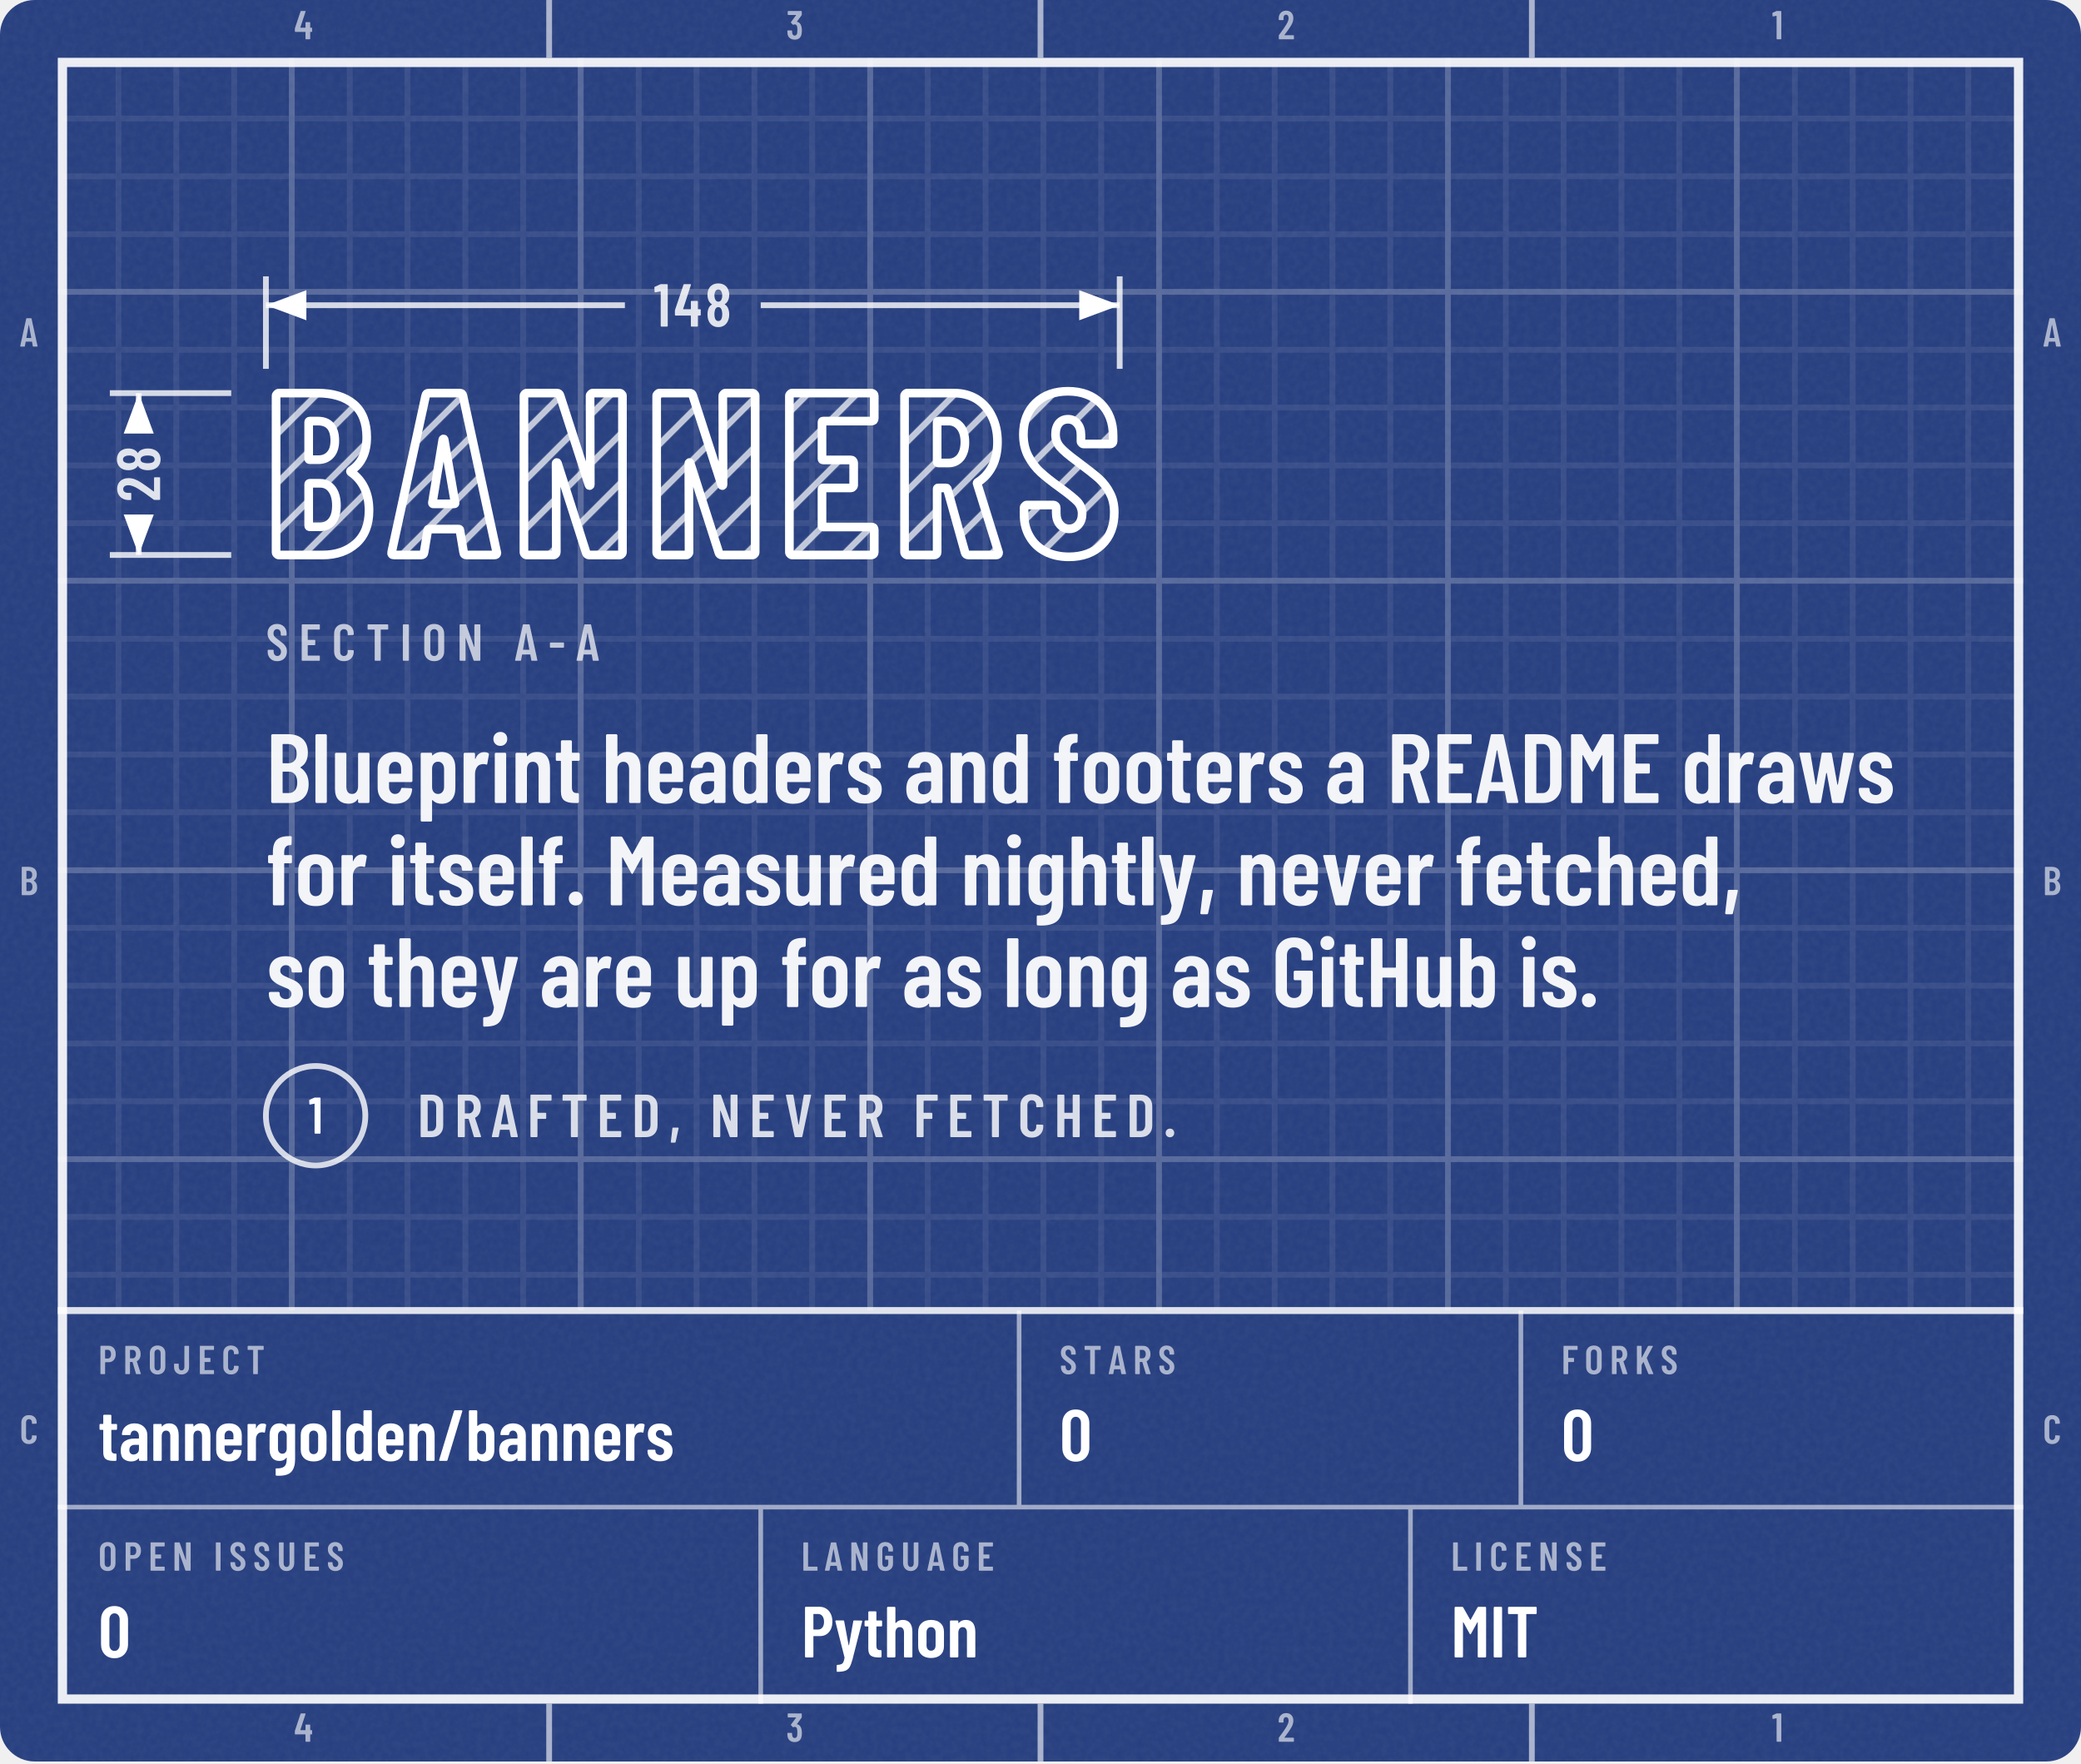
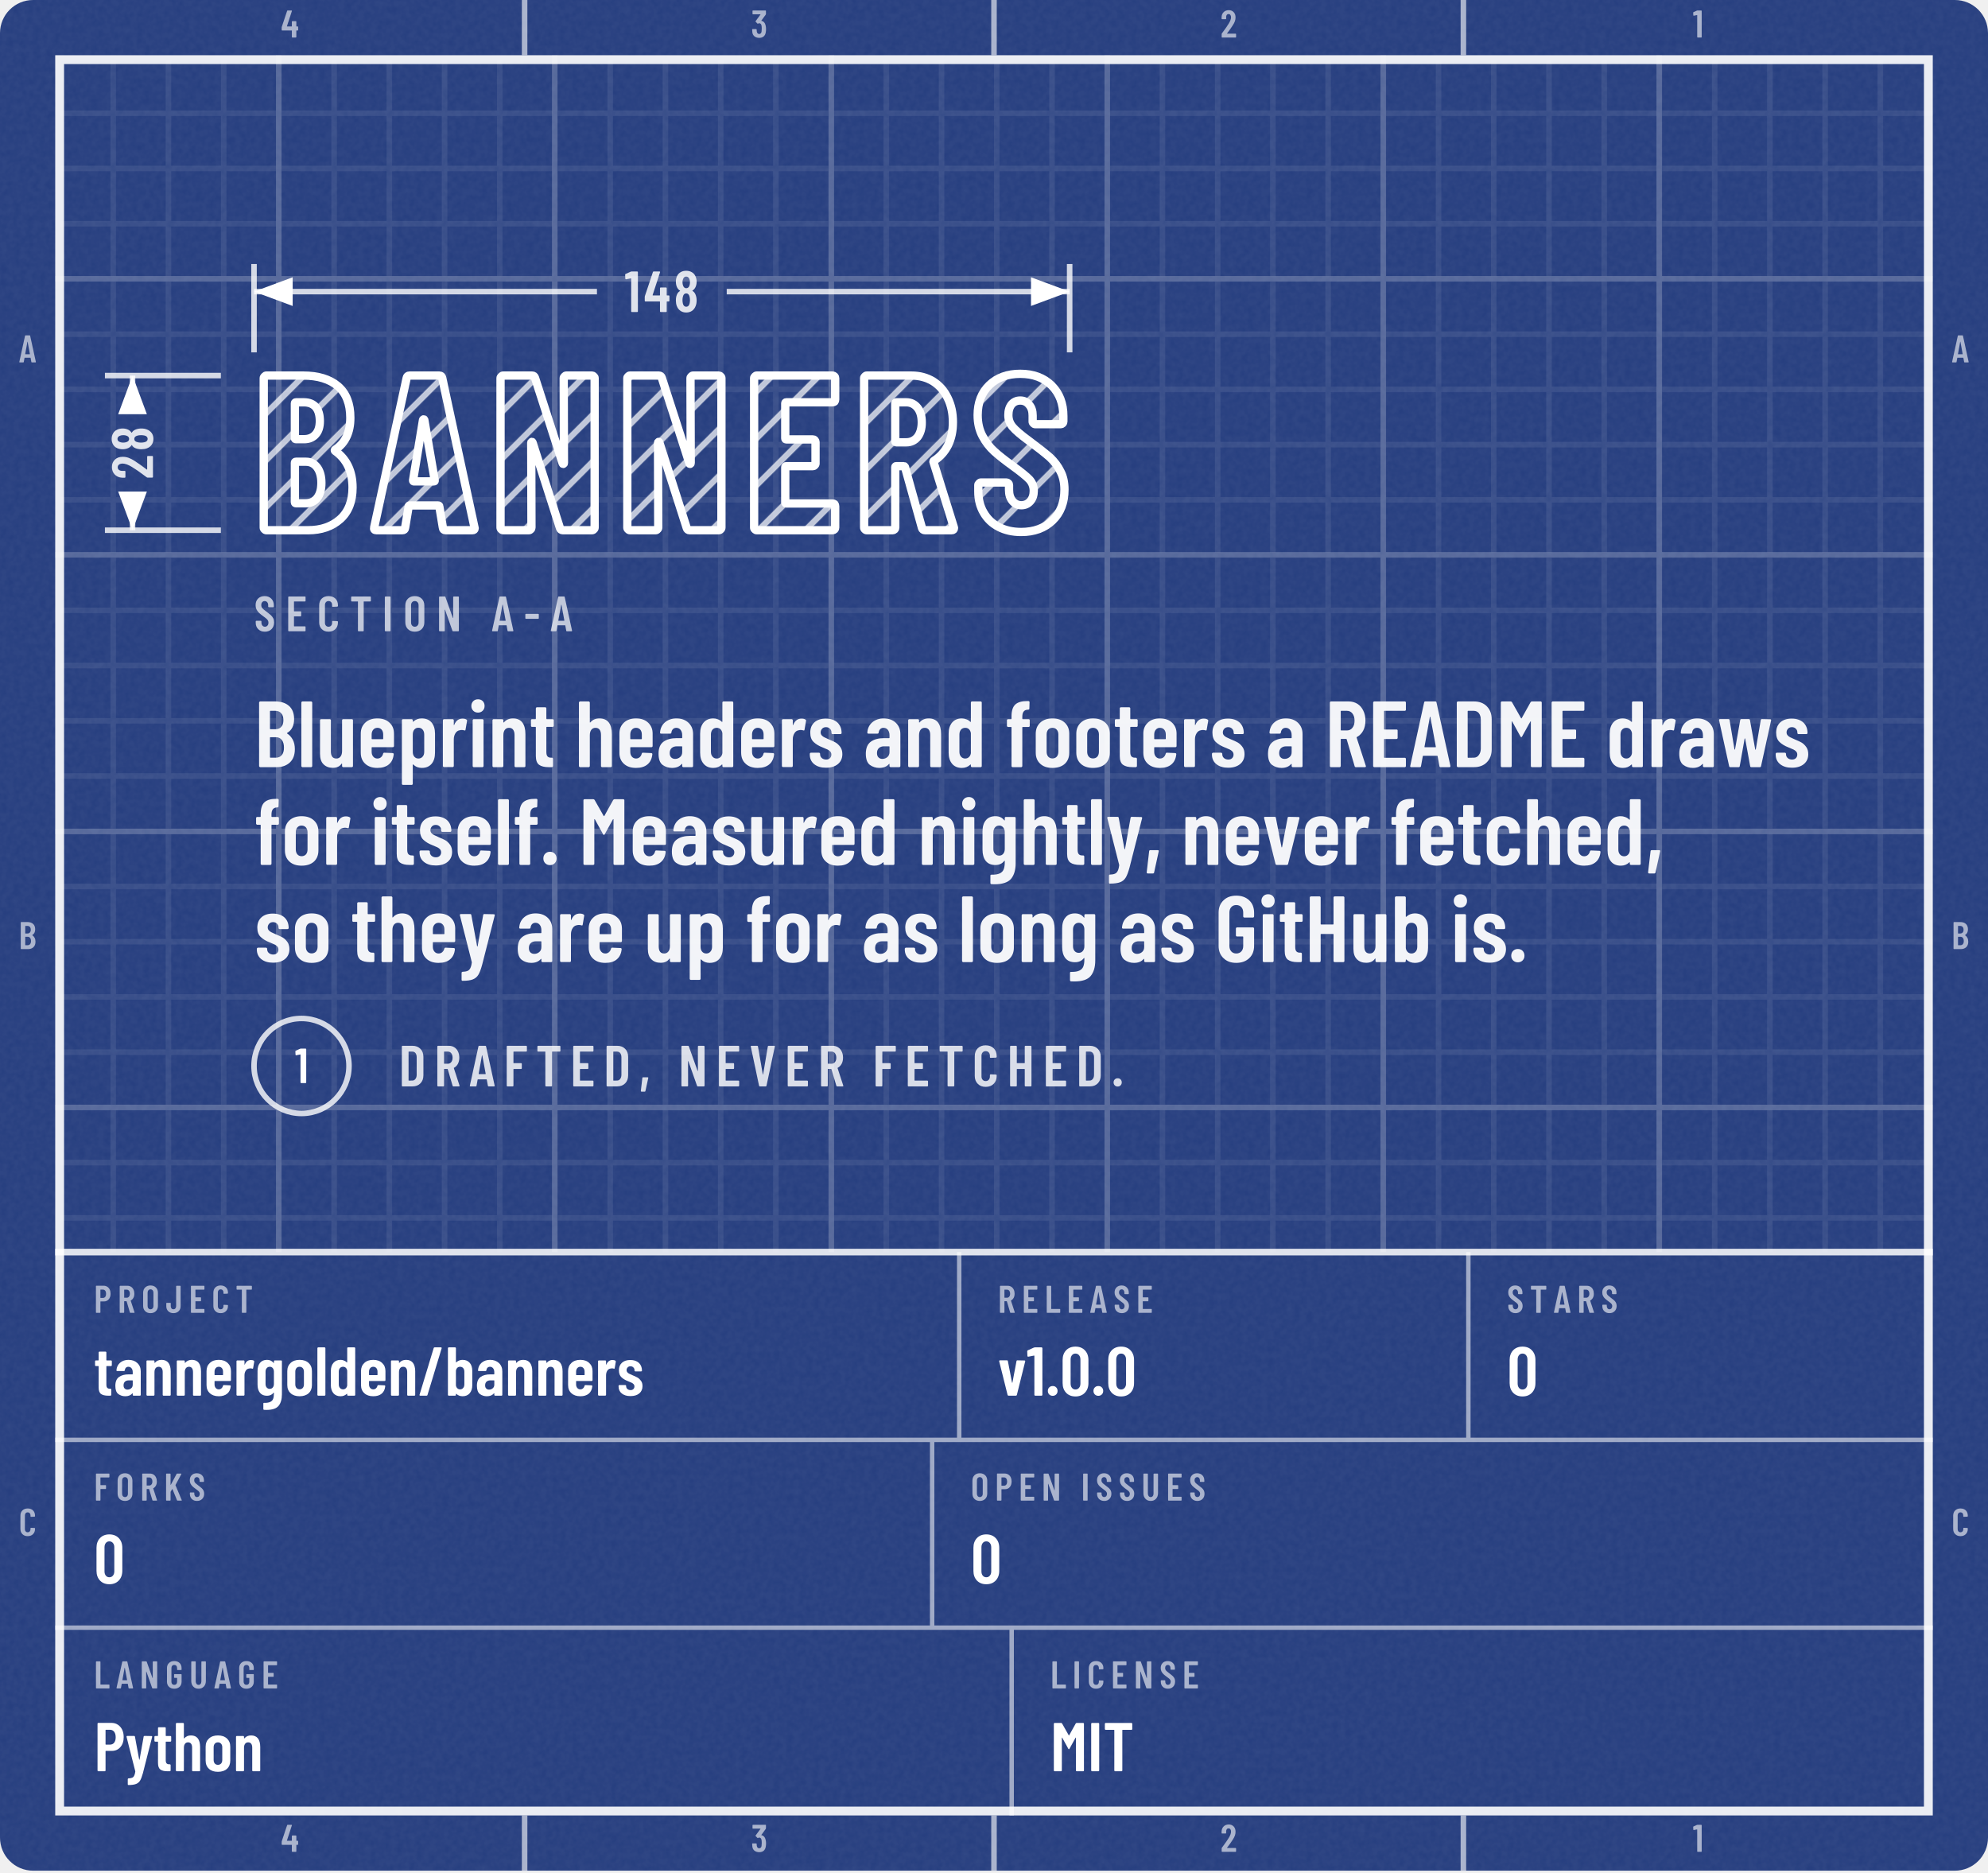
- <svg xmlns="http://www.w3.org/2000/svg" width="360" height="305" viewBox="0 0 360 305" role="img" aria-labelledby="t d">
+ <svg xmlns="http://www.w3.org/2000/svg" width="360" height="339" viewBox="0 0 360 339" role="img" aria-labelledby="t d">
  <defs>
    <g id="kt1" transform="translate(46 96) scale(0.04 -0.04)">
      <use href="#n66" x="0" />
      <use href="#n65" x="530" />
      <use href="#n78" x="1072" />
      <use href="#n78" x="1646" />
      <use href="#n69" x="2220" />
      <use href="#n82" x="2718" />
      <use href="#n83" x="3249" />
    </g>
    <mask id="km2" maskUnits="userSpaceOnUse" x="42" y="64.8" width="155.7" height="41.2">
      <use href="#kt1" fill="#FFFFFF" />
    </mask>
    <pattern id="kp3" width="6" height="6" patternUnits="userSpaceOnUse" patternTransform="rotate(45)">
      <path d="M3 0V6" stroke="#FFFFFF" stroke-opacity="0.7" stroke-width="1.1" />
    </pattern>
    <clipPath id="kc4">
-       <rect x="0" y="0" width="360" height="304.7" rx="6" />
+       <rect x="0" y="0" width="360" height="338.7" rx="6" />
    </clipPath>
    <filter id="kn5" x="0" y="0" width="100%" height="100%">
      <feTurbulence type="fractalNoise" baseFrequency=".85" numOctaves="2" stitchTiles="stitch" />
      <feColorMatrix values="0 0 0 0 1 0 0 0 0 1 0 0 0 0 1 0 0 0 0.06 0" />
    </filter>
    <pattern id="kp6" width="10" height="10" patternUnits="userSpaceOnUse">
      <path d="M10 .5H.5V10" fill="none" stroke="#FFFFFF" stroke-opacity="0.075" />
    </pattern>
    <pattern id="kp7" width="50" height="50" patternUnits="userSpaceOnUse">
      <path d="M50 .5H.5V50" fill="none" stroke="#FFFFFF" stroke-opacity="0.16" />
    </pattern>
    <clipPath id="kc8">
-       <path clip-rule="evenodd" d="M10 10h340v284.7h-340zM10 226.7h340v68h-340z" />
+       <path clip-rule="evenodd" d="M10 10h340v318.7h-340zM10 226.7h340v102h-340z" />
    </clipPath>
    <path id="m44" d="M33 -78 59 146Q60 157 71 157H151Q164 157 161 144L112 -80Q110 -91 99 -91H45Q39 -91 36 -88Q32 -84 33 -78Z" />
    <path id="m45" d="M27 263V339Q27 344 30 348Q34 351 39 351H286Q291 351 294 348Q298 344 298 339V263Q298 258 294 254Q291 251 286 251H39Q34 251 30 254Q27 258 27 263Z" />
    <path id="m46" d="M35 69Q35 100 55 120Q75 140 106 140Q137 140 156 120Q176 100 176 69Q176 38 156 18Q136 -2 106 -2Q75 -2 55 18Q35 38 35 69Z" />
    <path id="m47" d="M21 14 226 690Q229 700 239 700H331Q337 700 340 696Q343 692 341 686L136 10Q133 0 123 0H31Q25 0 22 4Q19 8 21 14Z" />
    <path id="m48" d="M38 183V517Q38 604 89 658Q140 711 224 711Q309 711 360 658Q412 604 412 517V183Q412 96 360 42Q309 -11 224 -11Q140 -11 89 42Q38 96 38 183ZM296 176V524Q296 563 276 586Q257 610 224 610Q192 610 173 586Q154 563 154 524V176Q154 137 173 114Q192 90 224 90Q257 90 276 114Q296 137 296 176Z" />
    <path id="m49" d="M122 700H218Q223 700 226 696Q230 693 230 688V12Q230 7 226 4Q223 0 218 0H126Q121 0 118 4Q114 7 114 12V576Q114 578 112 580Q111 582 109 581L27 565H24Q13 565 13 576L10 643Q10 653 18 657L107 697Q114 700 122 700Z" />
    <path id="m50" d="M173 100H392Q397 100 400 96Q404 93 404 88V12Q404 7 400 4Q397 0 392 0H43Q38 0 34 4Q31 7 31 12V92Q31 101 36 107L75 160Q114 212 152 266Q189 320 215 363Q273 459 273 522Q273 562 256 585Q238 608 209 608Q180 608 163 586Q146 563 147 526V487Q147 482 144 478Q140 475 135 475H41Q36 475 32 478Q29 482 29 487V530Q33 610 84 659Q134 708 214 708Q293 708 342 656Q390 605 390 521Q390 471 373 422Q356 373 319 317Q294 277 260 229Q225 181 214 166Q184 126 170 106Q168 104 169 102Q170 100 173 100Z" />
    <path id="m51" d="M387 218Q387 169 380 134Q368 66 326 29Q283 -8 210 -8Q134 -8 86 32Q38 73 32 143Q30 165 28 207Q28 219 40 219H132Q144 219 144 207Q146 173 148 156Q153 125 169 108Q185 92 210 92Q234 92 250 108Q266 123 271 152Q276 182 276 230Q276 281 269 315Q263 341 248 355Q233 369 210 369Q195 369 183 360Q177 356 174 356Q172 356 166 360L119 408Q115 412 115 417Q115 421 118 425L243 595Q245 597 244 599Q242 601 239 601H49Q44 601 40 604Q37 608 37 613V688Q37 693 40 696Q44 700 49 700H373Q378 700 382 696Q385 693 385 688V609Q385 602 380 594L266 438Q262 432 268 431Q309 426 338 392Q368 358 378 307Q387 267 387 218Z" />
    <path id="m52" d="M443 275V194Q443 189 440 186Q436 182 431 182H401Q396 182 396 177V12Q396 7 392 4Q389 0 384 0H292Q287 0 284 4Q280 7 280 12V177Q280 182 275 182H29Q24 182 20 186Q17 189 17 194V259Q17 268 19 274L158 690Q161 700 171 700H271Q277 700 280 696Q283 693 281 686L153 293Q152 287 157 287H275Q280 287 280 292V412Q280 417 284 420Q287 424 292 424H384Q389 424 392 420Q396 417 396 412V292Q396 287 401 287H431Q436 287 440 284Q443 280 443 275Z" />
    <path id="m56" d="M325 364Q358 345 375 306Q396 259 396 200Q396 147 380 107Q360 53 318 22Q275 -8 216 -8Q158 -8 116 22Q73 52 53 106Q38 148 38 200Q38 259 56 301Q71 341 109 363Q113 366 109 369Q76 390 58 427Q38 470 38 523Q38 581 58 620Q78 664 120 688Q161 712 216 712Q270 712 312 688Q353 665 374 621Q396 579 396 523Q396 471 376 429Q358 392 325 371Q319 367 325 364ZM159 559Q152 541 152 513Q152 483 162 456Q169 435 183 423Q197 411 216 411Q237 411 252 424Q266 436 273 459Q281 483 281 513Q281 547 271 568Q264 589 250 600Q236 612 216 612Q198 612 184 602Q171 591 164 573ZM281 206Q281 244 272 271Q266 295 252 308Q237 322 216 322Q195 322 180 308Q166 294 160 268Q152 242 152 208Q152 177 158 151Q163 123 178 108Q194 92 216 92Q239 92 255 108Q271 124 276 153Q281 180 281 206Z" />
    <path id="m65" d="M325 11 306 116Q306 121 300 121H154Q148 121 148 116L129 11Q128 0 116 0H25Q11 0 14 13L162 689Q164 700 175 700H281Q292 700 294 689L442 13V9Q442 0 431 0H338Q326 0 325 11ZM171 212H282Q288 212 287 217L229 533Q228 536 226 536Q224 536 223 533L166 217Q165 212 171 212Z" />
    <path id="m66" d="M242 0H66Q61 0 58 4Q54 7 54 12V688Q54 693 58 696Q61 700 66 700H224Q319 700 373 652Q427 604 427 512Q427 409 354 365Q349 362 352 359Q391 334 413 292Q435 250 435 192Q435 100 382 50Q328 0 242 0ZM170 595V409Q170 404 175 404H226Q267 404 290 429Q313 454 313 500Q313 548 290 574Q267 600 226 600H175Q170 600 170 595ZM319 208Q319 260 296 290Q273 319 233 319H175Q170 319 170 314V106Q170 101 175 101H233Q273 101 296 129Q319 157 319 208Z" />
    <path id="m67" d="M42 180V521Q42 607 94 658Q145 708 230 708Q316 708 368 658Q420 607 420 521V509Q420 504 416 500Q413 496 408 496L315 492Q303 492 303 504V529Q303 564 283 586Q263 608 230 608Q198 608 178 586Q158 564 158 529V171Q158 136 178 114Q198 92 230 92Q263 92 283 114Q303 136 303 171V196Q303 201 306 204Q310 208 315 208L408 204Q413 204 416 200Q420 197 420 192V180Q420 95 368 44Q316 -8 230 -8Q145 -8 94 44Q42 95 42 180Z" />
    <path id="m68" d="M54 12V688Q54 693 58 696Q61 700 66 700H237Q323 700 374 648Q426 596 426 509V191Q426 104 374 52Q323 0 237 0H66Q61 0 58 4Q54 7 54 12ZM175 100 235 101Q268 101 288 128Q309 154 310 198V502Q310 547 290 574Q269 600 234 600H175Q170 600 170 595V105Q170 100 175 100Z" />
    <path id="m69" d="M391 600H175Q170 600 170 595V406Q170 401 175 401H303Q308 401 312 398Q315 394 315 389V312Q315 307 312 304Q308 300 303 300H175Q170 300 170 295V105Q170 100 175 100H391Q396 100 400 96Q403 93 403 88V12Q403 7 400 4Q396 0 391 0H66Q61 0 58 4Q54 7 54 12V688Q54 693 58 696Q61 700 66 700H391Q396 700 400 696Q403 693 403 688V612Q403 607 400 604Q396 600 391 600Z" />
    <path id="m70" d="M390 600H175Q170 600 170 595V406Q170 401 175 401H302Q307 401 310 398Q314 394 314 389V312Q314 307 310 304Q307 300 302 300H175Q170 300 170 295V12Q170 7 166 4Q163 0 158 0H66Q61 0 58 4Q54 7 54 12V688Q54 693 58 696Q61 700 66 700H390Q395 700 398 696Q402 693 402 688V612Q402 607 398 604Q395 600 390 600Z" />
    <path id="m71" d="M42 173V527Q42 609 94 658Q145 708 230 708Q315 708 368 658Q420 609 420 526V487Q420 482 416 478Q413 475 408 475H316Q311 475 308 478Q304 482 304 487V528Q304 564 284 586Q263 608 230 608Q197 608 177 586Q157 564 157 528V172Q157 136 177 114Q197 92 230 92Q263 92 284 114Q304 136 304 172V268Q304 273 299 273H238Q233 273 230 276Q226 280 226 285V358Q226 363 230 366Q233 370 238 370H408Q413 370 416 366Q420 363 420 358V173Q420 91 368 42Q315 -8 230 -8Q145 -8 94 42Q42 91 42 173Z" />
    <path id="m72" d="M319 700H411Q416 700 420 696Q423 693 423 688V12Q423 7 420 4Q416 0 411 0H319Q314 0 310 4Q307 7 307 12V295Q307 300 302 300H175Q170 300 170 295V12Q170 7 166 4Q163 0 158 0H66Q61 0 58 4Q54 7 54 12V688Q54 693 58 696Q61 700 66 700H158Q163 700 166 696Q170 693 170 688V406Q170 401 175 401H302Q307 401 307 406V688Q307 693 310 696Q314 700 319 700Z" />
    <path id="m73" d="M54 12V688Q54 693 58 696Q61 700 66 700H158Q163 700 166 696Q170 693 170 688V12Q170 7 166 4Q163 0 158 0H66Q61 0 58 4Q54 7 54 12Z" />
    <path id="m74" d="M17 173V247Q17 252 20 256Q24 259 29 259H121Q126 259 130 256Q133 252 133 247V171Q133 136 152 114Q171 92 202 92Q233 92 252 114Q272 136 272 171V688Q272 693 276 696Q279 700 284 700H376Q381 700 384 696Q388 693 388 688V173Q388 91 336 42Q285 -8 202 -8Q119 -8 68 42Q17 91 17 173Z" />
    <path id="m75" d="M54 12V688Q54 693 58 696Q61 700 66 700H158Q163 700 166 696Q170 693 170 688V412Q170 408 172 408Q174 407 176 410L326 691Q331 700 341 700H440Q447 700 449 696Q451 692 448 686L298 405Q297 401 297 399L459 14Q460 12 460 8Q460 0 450 0H351Q340 0 337 9L219 298Q218 301 216 300Q214 300 212 298L172 231Q170 227 170 225V12Q170 7 166 4Q163 0 158 0H66Q61 0 58 4Q54 7 54 12Z" />
    <path id="m76" d="M54 12V688Q54 693 58 696Q61 700 66 700H158Q163 700 166 696Q170 693 170 688V105Q170 100 175 100H391Q396 100 400 96Q403 93 403 88V12Q403 7 400 4Q396 0 391 0H66Q61 0 58 4Q54 7 54 12Z" />
    <path id="m77" d="M383 700H475Q480 700 484 696Q487 693 487 688V12Q487 7 484 4Q480 0 475 0H383Q378 0 374 4Q371 7 371 12V484Q371 488 369 488Q367 488 365 485L278 327Q273 319 269 319Q265 319 260 327L173 485Q171 488 169 488Q167 488 167 484V12Q167 7 164 4Q160 0 155 0H63Q58 0 54 4Q51 7 51 12V688Q51 693 54 696Q58 700 63 700H155Q165 700 170 692L267 521Q270 517 273 521L368 692Q373 700 383 700Z" />
    <path id="m78" d="M350 700H441Q446 700 450 696Q453 693 453 688V12Q453 7 450 4Q446 0 441 0H336Q326 0 323 10L174 434Q173 437 170 436Q168 436 168 433L169 12Q169 7 166 4Q162 0 157 0H66Q61 0 58 4Q54 7 54 12V688Q54 693 58 696Q61 700 66 700H169Q179 700 182 690L332 269Q333 266 336 266Q338 267 338 270V688Q338 693 342 696Q345 700 350 700Z" />
    <path id="m79" d="M42 182V518Q42 604 94 656Q147 708 233 708Q319 708 372 656Q425 604 425 518V182Q425 96 372 44Q319 -8 233 -8Q147 -8 94 44Q42 96 42 182ZM309 177V523Q309 561 288 584Q267 608 233 608Q199 608 178 584Q158 561 158 523V177Q158 139 178 116Q199 92 233 92Q267 92 288 116Q309 139 309 177Z" />
    <path id="m80" d="M432 495Q432 405 384 350Q337 295 259 295H174Q169 295 169 290V12Q169 7 166 4Q162 0 157 0H65Q60 0 56 4Q53 7 53 12V689Q53 694 56 698Q60 701 65 701H253Q306 701 346 675Q387 649 410 602Q432 555 432 495ZM316 492Q316 542 294 572Q271 601 234 601H174Q169 601 169 596V391Q169 386 174 386H234Q271 386 294 414Q316 443 316 492Z" />
    <path id="m82" d="M318 10 233 297Q231 301 228 301H175Q170 301 170 296V12Q170 7 166 4Q163 0 158 0H66Q61 0 58 4Q54 7 54 12V688Q54 693 58 696Q61 700 66 700H254Q307 700 348 674Q388 649 410 602Q433 556 433 496Q433 434 409 389Q385 344 342 321Q338 320 339 315L437 14Q438 12 438 9Q438 0 427 0H331Q321 0 318 10ZM170 595V396Q170 391 175 391H236Q272 391 294 419Q317 447 317 495Q317 543 294 572Q272 600 236 600H175Q170 600 170 595Z" />
    <path id="m83" d="M34 173V199Q34 204 38 208Q41 211 46 211H137Q142 211 146 208Q149 204 149 199V179Q149 140 168 116Q188 92 219 92Q250 92 270 114Q290 137 290 174Q290 200 279 219Q268 238 248 255Q228 272 184 304Q134 340 104 368Q73 396 52 436Q32 475 32 527Q32 610 82 659Q132 708 214 708Q297 708 348 656Q399 605 399 520V496Q399 491 396 488Q392 484 387 484H297Q292 484 288 488Q285 491 285 496V522Q285 561 266 584Q246 608 214 608Q184 608 165 586Q146 565 146 527Q146 491 166 466Q187 441 247 397Q308 352 339 324Q370 295 387 261Q404 227 404 180Q404 95 353 44Q302 -8 219 -8Q136 -8 85 42Q34 92 34 173Z" />
    <path id="m84" d="M425 688V612Q425 607 422 604Q418 600 413 600H286Q281 600 281 595V12Q281 7 278 4Q274 0 269 0H177Q172 0 168 4Q165 7 165 12V595Q165 600 160 600H40Q35 600 32 604Q28 607 28 612V688Q28 693 32 696Q35 700 40 700H413Q418 700 422 696Q425 693 425 688Z" />
    <path id="m85" d="M50 194V688Q50 693 54 696Q57 700 62 700H154Q159 700 162 696Q166 693 166 688V182Q166 142 186 117Q206 92 239 92Q272 92 292 117Q312 142 312 182V688Q312 693 316 696Q319 700 324 700H416Q421 700 424 696Q428 693 428 688V194Q428 103 376 48Q324 -8 239 -8Q153 -8 102 48Q50 103 50 194Z" />
    <path id="m86" d="M171 11 28 687 27 691Q27 700 38 700H139Q151 700 152 689L235 208Q236 205 238 205Q240 205 241 208L322 689Q323 700 335 700H433Q446 700 443 687L299 11Q297 0 286 0H184Q173 0 171 11Z" />
    <path id="m97" d="M397 352V12Q397 7 394 4Q390 0 385 0H293Q288 0 284 4Q281 7 281 12V31Q281 34 279 35Q277 36 275 33Q240 -8 173 -8Q116 -8 72 24Q29 57 29 143Q29 233 82 271Q134 309 224 309H276Q281 309 281 314V340Q281 376 263 398Q245 419 218 419Q197 419 183 406Q169 392 166 369Q165 357 153 357H56Q44 357 45 369Q50 437 98 478Q147 519 220 519Q299 519 348 473Q397 427 397 352ZM281 160V217Q281 222 276 222H224Q190 222 169 204Q148 185 148 150Q148 119 164 104Q180 88 205 88Q235 88 258 107Q281 126 281 160Z" />
    <path id="m98" d="M399 357V154Q399 80 362 36Q325 -8 258 -8Q204 -8 168 27Q166 29 164 28Q162 27 162 24V12Q162 7 158 4Q155 0 150 0H58Q53 0 50 4Q46 7 46 12V688Q46 693 50 696Q53 700 58 700H150Q155 700 158 696Q162 693 162 688V486Q162 483 164 482Q167 482 170 486Q189 503 212 511Q236 519 258 519Q324 519 362 476Q399 433 399 357ZM222 419Q198 419 182 404Q166 388 162 362V149Q166 123 182 108Q198 92 222 92Q250 92 267 112Q284 131 284 163V348Q284 380 267 400Q250 419 222 419Z" />
    <path id="m99" d="M38 155V357Q38 430 86 474Q133 519 215 519Q297 519 345 476Q393 432 393 365V351Q393 346 390 342Q386 339 381 339L289 335Q277 335 277 347V357Q277 382 260 400Q242 419 215 419Q188 419 171 399Q154 379 154 348V163Q154 132 171 112Q188 92 215 92Q242 92 260 110Q277 129 277 155V165Q277 170 280 174Q284 177 289 177L381 176Q386 176 390 172Q393 169 393 164V146Q393 77 345 34Q297 -8 215 -8Q133 -8 86 36Q38 80 38 155Z" />
    <path id="m100" d="M287 700H379Q384 700 388 696Q391 693 391 688V12Q391 7 388 4Q384 0 379 0H287Q282 0 278 4Q275 7 275 12V24Q275 27 273 28Q271 29 269 27Q233 -8 179 -8Q112 -8 75 36Q38 80 38 154V357Q38 433 76 476Q113 519 179 519Q202 519 226 510Q250 502 269 483Q271 481 273 482Q275 483 275 486V688Q275 693 278 696Q282 700 287 700ZM275 149V362Q271 388 255 404Q239 419 215 419Q187 419 170 400Q153 380 153 348V163Q153 131 170 112Q187 92 215 92Q239 92 255 108Q271 123 275 149Z" />
    <path id="m101" d="M380 213H159Q154 213 154 208V163Q154 132 171 112Q188 92 215 92Q238 92 254 106Q271 121 276 144Q279 154 289 154L378 150Q383 150 386 146Q390 143 389 137Q382 67 338 30Q294 -8 215 -8Q133 -8 86 36Q38 79 38 154V357Q38 430 86 474Q133 519 215 519Q297 519 344 474Q392 430 392 357V225Q392 220 388 216Q385 213 380 213ZM154 348V303Q154 298 159 298H272Q277 298 277 303V348Q277 380 260 400Q243 419 215 419Q188 419 171 399Q154 379 154 348Z" />
    <path id="m102" d="M265 499V440Q265 435 262 432Q258 428 253 428H191Q186 428 186 423V12Q186 7 182 4Q179 0 174 0H83Q78 0 74 4Q71 7 71 12V423Q71 428 66 428H34Q29 428 26 432Q22 435 22 440V499Q22 504 26 508Q29 511 34 511H66Q71 511 71 516V541Q71 631 112 668Q153 705 243 704H251Q256 704 260 700Q263 697 263 692L261 624Q261 619 258 616Q254 612 249 612H244Q214 611 200 592Q186 574 186 536V516Q186 511 191 511H253Q258 511 262 508Q265 504 265 499Z" />
    <path id="m103" d="M287 511H379Q384 511 388 508Q391 504 391 499V19Q391 -89 342 -148Q293 -206 167 -206Q145 -206 134 -205Q122 -204 122 -192V-115Q122 -102 135 -104Q192 -105 222 -90Q253 -75 264 -46Q275 -17 275 30V41Q275 44 273 44Q271 45 269 42Q236 -1 175 -1Q108 -1 73 42Q38 86 38 161V357Q38 434 74 476Q109 519 175 519Q236 519 269 476Q271 473 273 474Q275 474 275 477V499Q275 504 278 508Q282 511 287 511ZM275 169V348Q275 380 258 400Q242 419 215 419Q188 419 171 399Q154 379 154 348V169Q154 138 171 118Q188 99 215 99Q242 99 258 118Q275 138 275 169Z" />
    <path id="m104" d="M397 352V12Q397 7 394 4Q390 0 385 0H293Q288 0 284 4Q281 7 281 12V343Q281 379 266 399Q251 419 223 419Q194 419 178 398Q162 377 162 340V12Q162 7 158 4Q155 0 150 0H58Q53 0 50 4Q46 7 46 12V688Q46 693 50 696Q53 700 58 700H150Q155 700 158 696Q162 693 162 688V479Q162 476 164 476Q167 475 170 479Q204 519 265 519Q330 519 364 476Q397 432 397 352Z" />
    <path id="m105" d="M36 652Q36 683 56 703Q76 723 107 723Q138 723 158 703Q177 683 177 652Q177 621 157 601Q137 581 107 581Q76 581 56 601Q36 621 36 652ZM50 12V499Q50 504 54 508Q57 511 62 511H154Q159 511 162 508Q166 504 166 499V12Q166 7 162 4Q159 0 154 0H62Q57 0 54 4Q50 7 50 12Z" />
    <path id="m108" d="M42 12V688Q42 693 46 696Q49 700 54 700H146Q151 700 154 696Q158 693 158 688V12Q158 7 154 4Q151 0 146 0H54Q49 0 46 4Q42 7 42 12Z" />
    <path id="m110" d="M397 352V12Q397 7 394 4Q390 0 385 0H293Q288 0 284 4Q281 7 281 12V343Q281 379 266 399Q251 419 223 419Q194 419 178 398Q162 377 162 340V12Q162 7 158 4Q155 0 150 0H58Q53 0 50 4Q46 7 46 12V499Q46 504 50 508Q53 511 58 511H150Q155 511 158 508Q162 504 162 499V479Q162 476 164 476Q167 475 170 479Q204 519 265 519Q330 519 364 476Q397 432 397 352Z" />
    <path id="m111" d="M38 155V356Q38 430 86 474Q134 519 216 519Q299 519 347 474Q395 430 395 356V155Q395 80 348 36Q300 -8 216 -8Q133 -8 86 36Q38 80 38 155ZM279 164V348Q279 379 262 399Q244 419 216 419Q188 419 171 400Q154 380 154 348V164Q154 132 171 112Q188 93 216 93Q244 93 262 112Q279 132 279 164Z" />
    <path id="m112" d="M403 357V155Q403 78 366 35Q329 -8 262 -8Q239 -8 215 0Q191 9 172 28Q170 30 168 29Q166 28 166 25V-177Q166 -182 162 -186Q159 -189 154 -189H62Q57 -189 54 -186Q50 -182 50 -177V499Q50 504 54 508Q57 511 62 511H154Q159 511 162 508Q166 504 166 499V487Q166 484 168 484Q171 483 174 487Q209 519 262 519Q329 519 366 476Q403 432 403 357ZM226 420Q199 420 182 400Q166 380 166 348V163Q166 131 182 112Q199 92 226 92Q254 92 271 112Q288 131 288 163V348Q288 380 271 400Q254 420 226 420Z" />
    <path id="m114" d="M297 507Q305 502 303 492L287 399Q286 387 273 392Q259 396 247 396Q235 396 225 393Q197 389 180 362Q162 334 162 296V13Q162 8 158 4Q155 1 150 1H58Q53 1 50 4Q46 8 46 13V499Q46 504 50 508Q53 511 58 511H150Q155 511 158 508Q162 504 162 499V453Q162 449 164 448Q166 448 167 452Q194 517 255 517Q282 517 297 507Z" />
    <path id="m115" d="M30 135V142Q30 147 34 150Q37 154 42 154H128Q133 154 136 150Q140 147 140 142V137Q140 113 158 97Q177 81 204 81Q230 81 245 96Q260 111 260 134Q260 154 247 168Q234 181 219 188Q204 195 165 211Q108 233 72 267Q35 301 35 368Q35 438 80 478Q124 517 200 517Q278 517 324 476Q369 434 369 364Q369 359 366 356Q362 352 357 352H273Q268 352 264 356Q261 359 261 364V370Q261 394 244 410Q228 426 203 426Q177 426 162 410Q146 393 146 370Q146 351 158 338Q170 325 185 318Q200 310 235 295Q277 278 306 262Q334 245 356 214Q377 184 377 139Q377 72 330 33Q283 -6 203 -6Q124 -6 77 32Q30 70 30 135Z" />
    <path id="m116" d="M248 429H186Q181 429 181 424V162Q181 127 194 114Q207 100 233 101H240Q245 101 248 98Q252 94 252 89V12Q252 7 248 4Q245 0 240 0H206Q138 0 104 25Q69 50 69 119V424Q69 429 64 429H29Q24 429 20 432Q17 436 17 441V499Q17 504 20 508Q24 511 29 511H64Q69 511 69 516V626Q69 631 72 634Q76 638 81 638H169Q174 638 178 634Q181 631 181 626V516Q181 511 186 511H248Q253 511 256 508Q260 504 260 499V441Q260 436 256 432Q253 429 248 429Z" />
    <path id="m117" d="M289 511H381Q386 511 390 508Q393 504 393 499V12Q393 7 390 4Q386 0 381 0H289Q284 0 280 4Q277 7 277 12V34Q277 37 275 38Q273 39 271 36Q242 -7 178 -7Q117 -7 80 30Q42 66 42 142V499Q42 504 46 508Q49 511 54 511H146Q151 511 154 508Q158 504 158 499V167Q158 92 216 92Q245 92 261 114Q277 135 277 172V499Q277 504 280 508Q284 511 289 511Z" />
    <path id="m118" d="M141 10 19 499V503Q19 512 30 512H132Q144 512 145 501L205 190Q206 187 208 187Q210 187 211 190L270 501Q271 512 283 512L385 510Q399 510 396 497L275 10Q272 0 261 0H155Q144 0 141 10Z" />
    <path id="m119" d="M126 11 19 499V503Q19 512 30 512H118Q130 512 131 501L183 190Q184 187 186 187Q188 187 189 190L244 501Q245 512 257 512H335Q347 512 348 501L404 189Q405 186 407 186Q409 186 410 189L463 501Q464 512 476 512L563 510Q576 510 573 497L466 11Q464 0 453 0H363Q351 0 350 11L297 303Q296 306 294 306Q292 306 291 303L239 11Q238 0 226 0H139Q128 0 126 11Z" />
    <path id="m121" d="M34 -187V-115Q34 -110 37 -106Q40 -103 44 -103Q77 -102 96 -94Q115 -87 126 -66Q138 -44 143 -3L142 3L16 499V503Q16 512 27 512H125Q137 512 138 501L199 170Q200 167 202 167Q204 167 205 170L264 501Q265 512 277 512L376 510Q390 510 387 497L253 -28Q234 -99 213 -134Q192 -169 154 -184Q116 -199 45 -199H40Q38 -199 36 -196Q34 -192 34 -187Z" />
    <path id="n65" d="M325 11 309 107Q309 112 303 112H176Q170 112 170 107L154 11Q153 0 141 0H24Q11 0 14 13L161 689Q163 700 174 700H309Q320 700 322 689L468 13L469 9Q469 0 458 0H338Q326 0 325 11ZM194 221H284Q289 221 288 226L241 499Q240 502 238 502Q236 502 235 499L190 226Q190 221 194 221Z" />
    <path id="n66" d="M245 0H56Q51 0 48 4Q44 7 44 12V688Q44 693 48 696Q51 700 56 700H223Q323 700 380 652Q436 604 436 509Q436 410 368 365Q364 362 367 359Q446 303 446 193Q446 100 390 50Q334 0 245 0ZM185 574V417Q185 412 190 412H226Q260 412 279 434Q298 455 298 494Q298 535 280 557Q261 579 226 579H190Q185 579 185 574ZM305 214Q305 258 286 284Q267 310 235 310H190Q185 310 185 305V127Q185 122 190 122H234Q267 122 286 146Q305 170 305 214Z" />
    <path id="n69" d="M399 579H190Q185 579 185 574V416Q185 411 190 411H310Q315 411 318 408Q322 404 322 399V302Q322 297 318 294Q315 290 310 290H190Q185 290 185 285V126Q185 121 190 121H399Q404 121 408 118Q411 114 411 109V12Q411 7 408 4Q404 0 399 0H56Q51 0 48 4Q44 7 44 12V688Q44 693 48 696Q51 700 56 700H399Q404 700 408 696Q411 693 411 688V591Q411 586 408 582Q404 579 399 579Z" />
    <path id="n78" d="M342 700H458Q463 700 466 696Q470 693 470 688V12Q470 7 466 4Q463 0 458 0H326Q316 0 313 10L189 397Q188 400 186 400Q183 399 183 396L184 12Q184 7 180 4Q177 0 172 0H56Q51 0 48 4Q44 7 44 12V688Q44 693 48 696Q51 700 56 700H187Q197 700 200 690L325 303Q326 300 328 300Q331 301 331 304L330 688Q330 693 334 696Q337 700 342 700Z" />
    <path id="n82" d="M306 10 229 286Q227 290 224 290H190Q185 290 185 285V12Q185 7 182 4Q178 0 173 0H56Q51 0 48 4Q44 7 44 12V688Q44 693 48 696Q51 700 56 700H258Q313 700 356 674Q399 647 422 599Q446 551 446 489Q446 430 424 385Q401 340 361 315Q359 314 358 312Q357 311 358 309L450 14L451 10Q451 0 440 0H320Q309 0 306 10ZM185 574V403Q185 398 190 398H235Q266 398 286 422Q305 447 305 488Q305 530 286 554Q266 579 235 579H190Q185 579 185 574Z" />
    <path id="n83" d="M30 175V204Q30 209 34 212Q37 216 42 216H157Q162 216 166 212Q169 209 169 204V182Q169 151 185 132Q201 113 225 113Q249 113 265 131Q281 149 281 178Q281 208 261 230Q241 251 183 293Q133 329 102 357Q71 385 49 426Q27 467 27 521Q27 606 80 657Q133 708 220 708Q308 708 362 655Q415 602 415 516V492Q415 487 412 484Q408 480 403 480H288Q283 480 280 484Q276 487 276 492V519Q276 550 260 568Q245 587 220 587Q196 587 181 570Q166 552 166 521Q166 491 185 468Q204 445 260 404Q322 358 354 330Q385 301 402 266Q420 232 420 184Q420 96 366 44Q312 -8 224 -8Q166 -8 122 15Q78 38 54 80Q30 121 30 175Z" />
  </defs>
-   <rect y="0" width="360" height="304.7" rx="6" fill="#253D7E" />
-   <rect y="0" width="360" height="304.7" clip-path="url(#kc4)" filter="url(#kn5)" />
+   <rect y="0" width="360" height="338.7" rx="6" fill="#253D7E" />
+   <rect y="0" width="360" height="338.7" clip-path="url(#kc4)" filter="url(#kn5)" />
  <g clip-path="url(#kc8)">
-     <rect y="0" width="360" height="304.7" fill="url(#kp6)" />
-     <rect y="0" width="360" height="304.7" fill="url(#kp7)" />
-   </g>
-   <rect x="10.8" y="10.8" width="338.4" height="283.1" fill="none" stroke="#FFFFFF" stroke-opacity="0.9" stroke-width="1.6" />
-   <path d="M95 0V10M95 294.7V304.7M180 0V10M180 294.7V304.7M265 0V10M265 294.7V304.7" stroke="#FFFFFF" stroke-opacity="0.6" />
+     <rect y="0" width="360" height="338.7" fill="url(#kp6)" />
+     <rect y="0" width="360" height="338.7" fill="url(#kp7)" />
+   </g>
+   <rect x="10.8" y="10.8" width="338.4" height="317.1" fill="none" stroke="#FFFFFF" stroke-opacity="0.9" stroke-width="1.6" />
+   <path d="M95 0V10M95 328.7V338.7M180 0V10M180 328.7V338.7M265 0V10M265 328.7V338.7" stroke="#FFFFFF" stroke-opacity="0.6" />
  <g transform="scale(0.007 -0.007)" fill="#FFFFFF" fill-opacity="0.6">
    <use href="#m52" x="7270" y="-971" />
-     <use href="#m52" x="7270" y="-43041" />
+     <use href="#m52" x="7270" y="-47899" />
    <use href="#m51" x="19430" y="-971" />
-     <use href="#m51" x="19430" y="-43041" />
+     <use href="#m51" x="19430" y="-47899" />
    <use href="#m50" x="31573" y="-971" />
-     <use href="#m50" x="31573" y="-43041" />
+     <use href="#m50" x="31573" y="-47899" />
    <use href="#m49" x="43792" y="-971" />
-     <use href="#m49" x="43792" y="-43041" />
-     <use href="#m65" x="486" y="-8564" />
-     <use href="#m65" x="50486" y="-8564" />
-     <use href="#m66" x="483" y="-22121" />
-     <use href="#m66" x="50483" y="-22121" />
-     <use href="#m67" x="486" y="-35677" />
-     <use href="#m67" x="50486" y="-35677" />
+     <use href="#m49" x="43792" y="-47899" />
+     <use href="#m65" x="486" y="-9374" />
+     <use href="#m65" x="50486" y="-9374" />
+     <use href="#m66" x="483" y="-24549" />
+     <use href="#m66" x="50483" y="-24549" />
+     <use href="#m67" x="486" y="-39725" />
+     <use href="#m67" x="50486" y="-39725" />
  </g>
  <path d="M46 63.8V47.8" stroke="#FFFFFF" stroke-opacity="0.8" />
  <path d="M193.7 63.8V47.8" stroke="#FFFFFF" stroke-opacity="0.8" />
  <path d="M46 52.8H108.1M131.6 52.8H193.7" stroke="#FFFFFF" stroke-opacity="0.8" />
  <path d="M40 68H19" stroke="#FFFFFF" stroke-opacity="0.8" />
  <path d="M40 96H19" stroke="#FFFFFF" stroke-opacity="0.8" />
  <path d="M24 68V72.2M24 91.8V96" stroke="#FFFFFF" stroke-opacity="0.8" />
  <circle cx="54.6" cy="193" r="8.6" fill="none" stroke="#FFFFFF" stroke-opacity="0.8" />
  <path d="M10 226.7H350" stroke="#FFFFFF" stroke-opacity="0.85" stroke-width="1.2" />
  <rect x="42" y="64.8" width="155.7" height="41.2" fill="url(#kp3)" mask="url(#km2)" />
  <use href="#kt1" fill="none" stroke="#FFFFFF" stroke-width="37.5" stroke-linejoin="round" />
  <path d="M46 52.8l7 -2.6v5.2z" fill="#FFFFFF" />
  <path d="M193.7 52.8l-7 -2.6v5.2z" fill="#FFFFFF" />
  <g transform="translate(113.1 56.5) scale(0.0105 -0.0105)" fill="#FFFFFF" fill-opacity="0.85">
    <use href="#m49" x="0" />
    <use href="#m52" x="331" />
    <use href="#m56" x="847" />
  </g>
  <path d="M24 68l-2.6 7h5.2z" fill="#FFFFFF" />
  <path d="M24 96l-2.6 -7h5.2z" fill="#FFFFFF" />
  <g transform="rotate(-90 24 82)">
    <g transform="translate(19.2 85.7) scale(0.0105 -0.0105)" fill="#FFFFFF" fill-opacity="0.85">
      <use href="#m50" x="0" />
      <use href="#m56" x="482" />
    </g>
  </g>
  <g transform="translate(46 114.3) scale(0.009 -0.009)" fill="#FFFFFF" fill-opacity="0.7">
    <use href="#m83" x="0" />
    <use href="#m69" x="634" />
    <use href="#m67" x="1269" />
    <use href="#m84" x="1926" />
    <use href="#m73" x="2578" />
    <use href="#m79" x="3002" />
    <use href="#m78" x="3669" />
    <use href="#m65" x="4776" />
    <use href="#m45" x="5432" />
    <use href="#m65" x="5957" />
  </g>
  <g transform="translate(46 138.9) scale(0.017 -0.017)" fill="#FFFFFF" fill-opacity="0.94">
    <use href="#m66" x="0" />
    <use href="#m108" x="462" />
    <use href="#m117" x="661" />
    <use href="#m101" x="1099" />
    <use href="#m112" x="1525" />
    <use href="#m114" x="1966" />
    <use href="#m105" x="2279" />
    <use href="#m110" x="2494" />
    <use href="#m116" x="2933" />
    <use href="#m104" x="3415" />
    <use href="#m101" x="3854" />
    <use href="#m97" x="4280" />
    <use href="#m100" x="4714" />
    <use href="#m101" x="5151" />
    <use href="#m114" x="5577" />
    <use href="#m115" x="5890" />
    <use href="#m97" x="6488" />
    <use href="#m110" x="6922" />
    <use href="#m100" x="7361" />
    <use href="#m102" x="7998" />
    <use href="#m111" x="8289" />
    <use href="#m111" x="8721" />
    <use href="#m116" x="9153" />
    <use href="#m101" x="9435" />
    <use href="#m114" x="9861" />
    <use href="#m115" x="10174" />
    <use href="#m97" x="10772" />
    <use href="#m82" x="11406" />
    <use href="#m69" x="11867" />
    <use href="#m65" x="12302" />
    <use href="#m68" x="12758" />
    <use href="#m77" x="13230" />
    <use href="#m69" x="13768" />
    <use href="#m100" x="14403" />
    <use href="#m114" x="14840" />
    <use href="#m97" x="15153" />
    <use href="#m119" x="15587" />
    <use href="#m115" x="16179" />
  </g>
  <g transform="translate(46 156.6) scale(0.017 -0.017)" fill="#FFFFFF" fill-opacity="0.94">
    <use href="#m102" x="0" />
    <use href="#m111" x="291" />
    <use href="#m114" x="723" />
    <use href="#m105" x="1236" />
    <use href="#m116" x="1451" />
    <use href="#m115" x="1733" />
    <use href="#m101" x="2131" />
    <use href="#m108" x="2557" />
    <use href="#m102" x="2756" />
    <use href="#m46" x="3047" />
    <use href="#m77" x="3458" />
    <use href="#m101" x="3996" />
    <use href="#m97" x="4422" />
    <use href="#m115" x="4856" />
    <use href="#m117" x="5254" />
    <use href="#m114" x="5692" />
    <use href="#m101" x="6005" />
    <use href="#m100" x="6431" />
    <use href="#m110" x="7068" />
    <use href="#m105" x="7507" />
    <use href="#m103" x="7722" />
    <use href="#m104" x="8153" />
    <use href="#m116" x="8592" />
    <use href="#m108" x="8874" />
    <use href="#m121" x="9073" />
    <use href="#m44" x="9476" />
    <use href="#m110" x="9875" />
    <use href="#m101" x="10314" />
    <use href="#m118" x="10740" />
    <use href="#m101" x="11155" />
    <use href="#m114" x="11581" />
    <use href="#m102" x="12094" />
    <use href="#m101" x="12385" />
    <use href="#m116" x="12811" />
    <use href="#m99" x="13093" />
    <use href="#m104" x="13515" />
    <use href="#m101" x="13954" />
    <use href="#m100" x="14380" />
    <use href="#m44" x="14817" />
  </g>
  <g transform="translate(46 174.2) scale(0.017 -0.017)" fill="#FFFFFF" fill-opacity="0.94">
    <use href="#m115" x="0" />
    <use href="#m111" x="398" />
    <use href="#m116" x="1030" />
    <use href="#m104" x="1312" />
    <use href="#m101" x="1751" />
    <use href="#m121" x="2177" />
    <use href="#m97" x="2780" />
    <use href="#m114" x="3214" />
    <use href="#m101" x="3527" />
    <use href="#m117" x="4153" />
    <use href="#m112" x="4591" />
    <use href="#m102" x="5232" />
    <use href="#m111" x="5523" />
    <use href="#m114" x="5955" />
    <use href="#m97" x="6468" />
    <use href="#m115" x="6902" />
    <use href="#m108" x="7500" />
    <use href="#m111" x="7699" />
    <use href="#m110" x="8131" />
    <use href="#m103" x="8570" />
    <use href="#m97" x="9201" />
    <use href="#m115" x="9635" />
    <use href="#m71" x="10233" />
    <use href="#m105" x="10695" />
    <use href="#m116" x="10910" />
    <use href="#m72" x="11192" />
    <use href="#m117" x="11669" />
    <use href="#m98" x="12107" />
    <use href="#m105" x="12744" />
    <use href="#m115" x="12959" />
    <use href="#m46" x="13357" />
  </g>
  <g transform="translate(53.4 196.1) scale(0.00892 -0.00892)" fill="#FFFFFF">
    <use href="#m49" x="0" />
  </g>
  <g transform="translate(72.2 196.7) scale(0.0105 -0.0105)" fill="#FFFFFF" fill-opacity="0.82">
    <use href="#m68" x="0" />
    <use href="#m82" x="612" />
    <use href="#m65" x="1213" />
    <use href="#m70" x="1809" />
    <use href="#m84" x="2364" />
    <use href="#m69" x="2956" />
    <use href="#m68" x="3531" />
    <use href="#m44" x="4143" />
    <use href="#m78" x="4822" />
    <use href="#m69" x="5469" />
    <use href="#m86" x="6044" />
    <use href="#m69" x="6655" />
    <use href="#m82" x="7230" />
    <use href="#m70" x="8171" />
    <use href="#m69" x="8726" />
    <use href="#m84" x="9301" />
    <use href="#m67" x="9893" />
    <use href="#m72" x="10490" />
    <use href="#m69" x="11107" />
    <use href="#m68" x="11682" />
    <use href="#m46" x="12294" />
  </g>
  <g transform="translate(17 237.7) scale(0.007 -0.007)" fill="#FFFFFF" fill-opacity="0.6">
    <use href="#m80" x="0" />
    <use href="#m82" x="614" />
    <use href="#m79" x="1232" />
    <use href="#m74" x="1856" />
    <use href="#m69" x="2457" />
    <use href="#m67" x="3049" />
    <use href="#m84" x="3663" />
  </g>
  <g transform="translate(17 252.7) scale(0.0125 -0.0125)" fill="#FFFFFF">
    <use href="#m116" x="0" />
    <use href="#m97" x="282" />
    <use href="#m110" x="716" />
    <use href="#m110" x="1155" />
    <use href="#m101" x="1594" />
    <use href="#m114" x="2020" />
    <use href="#m103" x="2333" />
    <use href="#m111" x="2764" />
    <use href="#m108" x="3196" />
    <use href="#m100" x="3395" />
    <use href="#m101" x="3832" />
    <use href="#m110" x="4258" />
    <use href="#m47" x="4697" />
    <use href="#m98" x="5083" />
    <use href="#m97" x="5520" />
    <use href="#m110" x="5954" />
    <use href="#m110" x="6393" />
    <use href="#m101" x="6832" />
    <use href="#m114" x="7258" />
    <use href="#m115" x="7571" />
  </g>
-   <g transform="translate(183.3 237.7) scale(0.007 -0.007)" fill="#FFFFFF" fill-opacity="0.6">
+   <g transform="translate(180.7 237.7) scale(0.007 -0.007)" fill="#FFFFFF" fill-opacity="0.6">
+     <use href="#m82" x="0" />
+     <use href="#m69" x="618" />
+     <use href="#m76" x="1210" />
+     <use href="#m69" x="1782" />
+     <use href="#m65" x="2375" />
+     <use href="#m83" x="2988" />
+     <use href="#m69" x="3579" />
+   </g>
+   <g transform="translate(180.7 252.7) scale(0.0125 -0.0125)" fill="#FFFFFF">
+     <use href="#m118" x="0" />
+     <use href="#m49" x="415" />
+     <use href="#m46" x="689" />
+     <use href="#m48" x="900" />
+     <use href="#m46" x="1350" />
+     <use href="#m48" x="1561" />
+   </g>
+   <g transform="translate(272.9 237.7) scale(0.007 -0.007)" fill="#FFFFFF" fill-opacity="0.6">
    <use href="#m83" x="0" />
    <use href="#m84" x="591" />
    <use href="#m65" x="1200" />
    <use href="#m82" x="1813" />
    <use href="#m83" x="2432" />
  </g>
-   <g transform="translate(183.3 252.7) scale(0.0125 -0.0125)" fill="#FFFFFF">
+   <g transform="translate(272.9 252.7) scale(0.0125 -0.0125)" fill="#FFFFFF">
    <use href="#m48" x="0" />
  </g>
-   <g transform="translate(270.1 237.7) scale(0.007 -0.007)" fill="#FFFFFF" fill-opacity="0.6">
+   <g transform="translate(17 271.7) scale(0.007 -0.007)" fill="#FFFFFF" fill-opacity="0.6">
    <use href="#m70" x="0" />
    <use href="#m79" x="572" />
    <use href="#m82" x="1196" />
    <use href="#m75" x="1814" />
    <use href="#m83" x="2449" />
  </g>
-   <g transform="translate(270.1 252.7) scale(0.0125 -0.0125)" fill="#FFFFFF">
+   <g transform="translate(17 286.7) scale(0.0125 -0.0125)" fill="#FFFFFF">
    <use href="#m48" x="0" />
  </g>
-   <g transform="translate(17 271.7) scale(0.007 -0.007)" fill="#FFFFFF" fill-opacity="0.6">
+   <g transform="translate(175.8 271.7) scale(0.007 -0.007)" fill="#FFFFFF" fill-opacity="0.6">
    <use href="#m79" x="0" />
    <use href="#m80" x="624" />
    <use href="#m69" x="1238" />
    <use href="#m78" x="1830" />
    <use href="#m73" x="2852" />
    <use href="#m83" x="3233" />
    <use href="#m83" x="3824" />
    <use href="#m85" x="4415" />
    <use href="#m69" x="5050" />
    <use href="#m83" x="5642" />
  </g>
-   <g transform="translate(17 286.7) scale(0.0125 -0.0125)" fill="#FFFFFF">
+   <g transform="translate(175.8 286.7) scale(0.0125 -0.0125)" fill="#FFFFFF">
    <use href="#m48" x="0" />
  </g>
-   <g transform="translate(138.6 271.7) scale(0.007 -0.007)" fill="#FFFFFF" fill-opacity="0.6">
+   <g transform="translate(17 305.7) scale(0.007 -0.007)" fill="#FFFFFF" fill-opacity="0.6">
    <use href="#m76" x="0" />
    <use href="#m65" x="572" />
    <use href="#m78" x="1185" />
    <use href="#m71" x="1849" />
    <use href="#m85" x="2469" />
    <use href="#m65" x="3104" />
    <use href="#m71" x="3717" />
    <use href="#m69" x="4336" />
  </g>
-   <g transform="translate(138.6 286.7) scale(0.0125 -0.0125)" fill="#FFFFFF">
+   <g transform="translate(17 320.7) scale(0.0125 -0.0125)" fill="#FFFFFF">
    <use href="#m80" x="0" />
    <use href="#m121" x="457" />
    <use href="#m116" x="860" />
    <use href="#m104" x="1142" />
    <use href="#m111" x="1581" />
    <use href="#m110" x="2013" />
  </g>
-   <g transform="translate(251 271.7) scale(0.007 -0.007)" fill="#FFFFFF" fill-opacity="0.6">
+   <g transform="translate(190.2 305.7) scale(0.007 -0.007)" fill="#FFFFFF" fill-opacity="0.6">
    <use href="#m76" x="0" />
    <use href="#m73" x="572" />
    <use href="#m67" x="953" />
    <use href="#m69" x="1567" />
    <use href="#m78" x="2160" />
    <use href="#m83" x="2824" />
    <use href="#m69" x="3415" />
  </g>
-   <g transform="translate(251 286.7) scale(0.0125 -0.0125)" fill="#FFFFFF">
+   <g transform="translate(190.2 320.7) scale(0.0125 -0.0125)" fill="#FFFFFF">
    <use href="#m77" x="0" />
    <use href="#m73" x="538" />
    <use href="#m84" x="762" />
  </g>
-   <path d="M176.3 226.7V260.7M263.1 226.7V260.7M10 260.7H350M131.6 260.7V294.7M244 260.7V294.7" stroke="#FFFFFF" stroke-opacity="0.55" stroke-width=".8" />
+   <path d="M173.7 226.7V260.7M265.9 226.7V260.7M10 260.7H350M168.8 260.7V294.7M10 294.7H350M183.2 294.7V328.7" stroke="#FFFFFF" stroke-opacity="0.55" stroke-width=".8" />
</svg>
